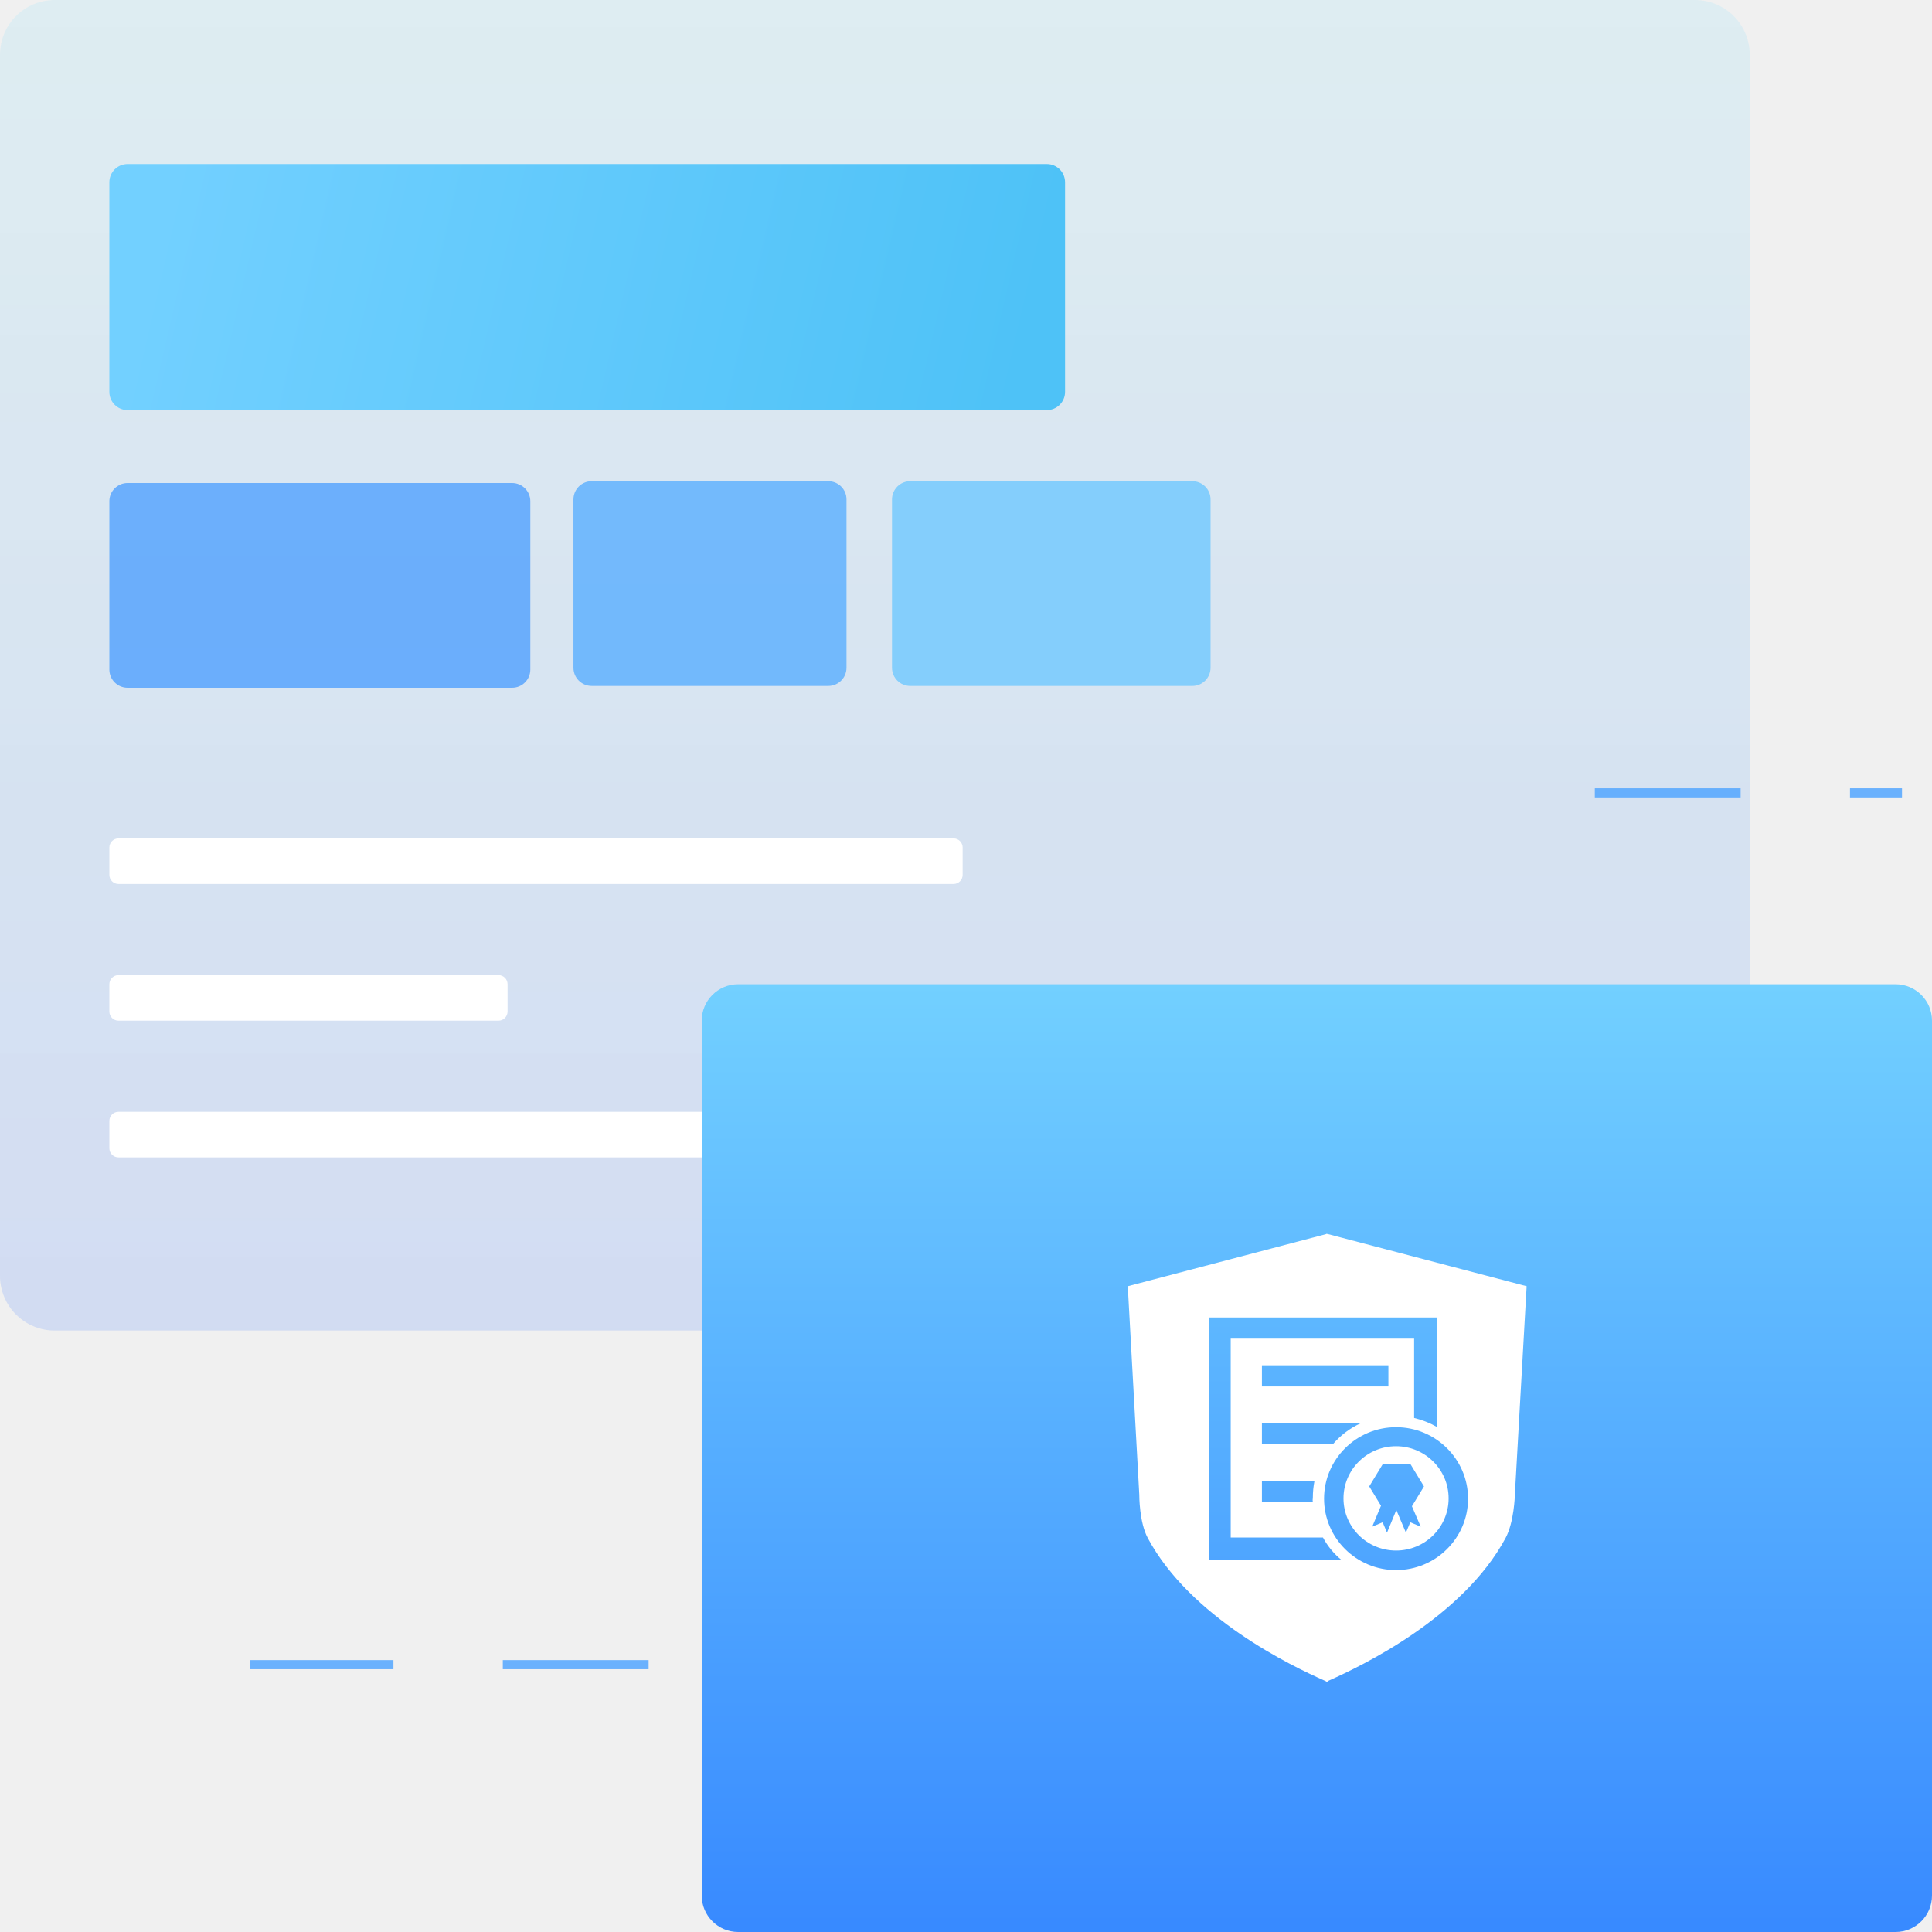
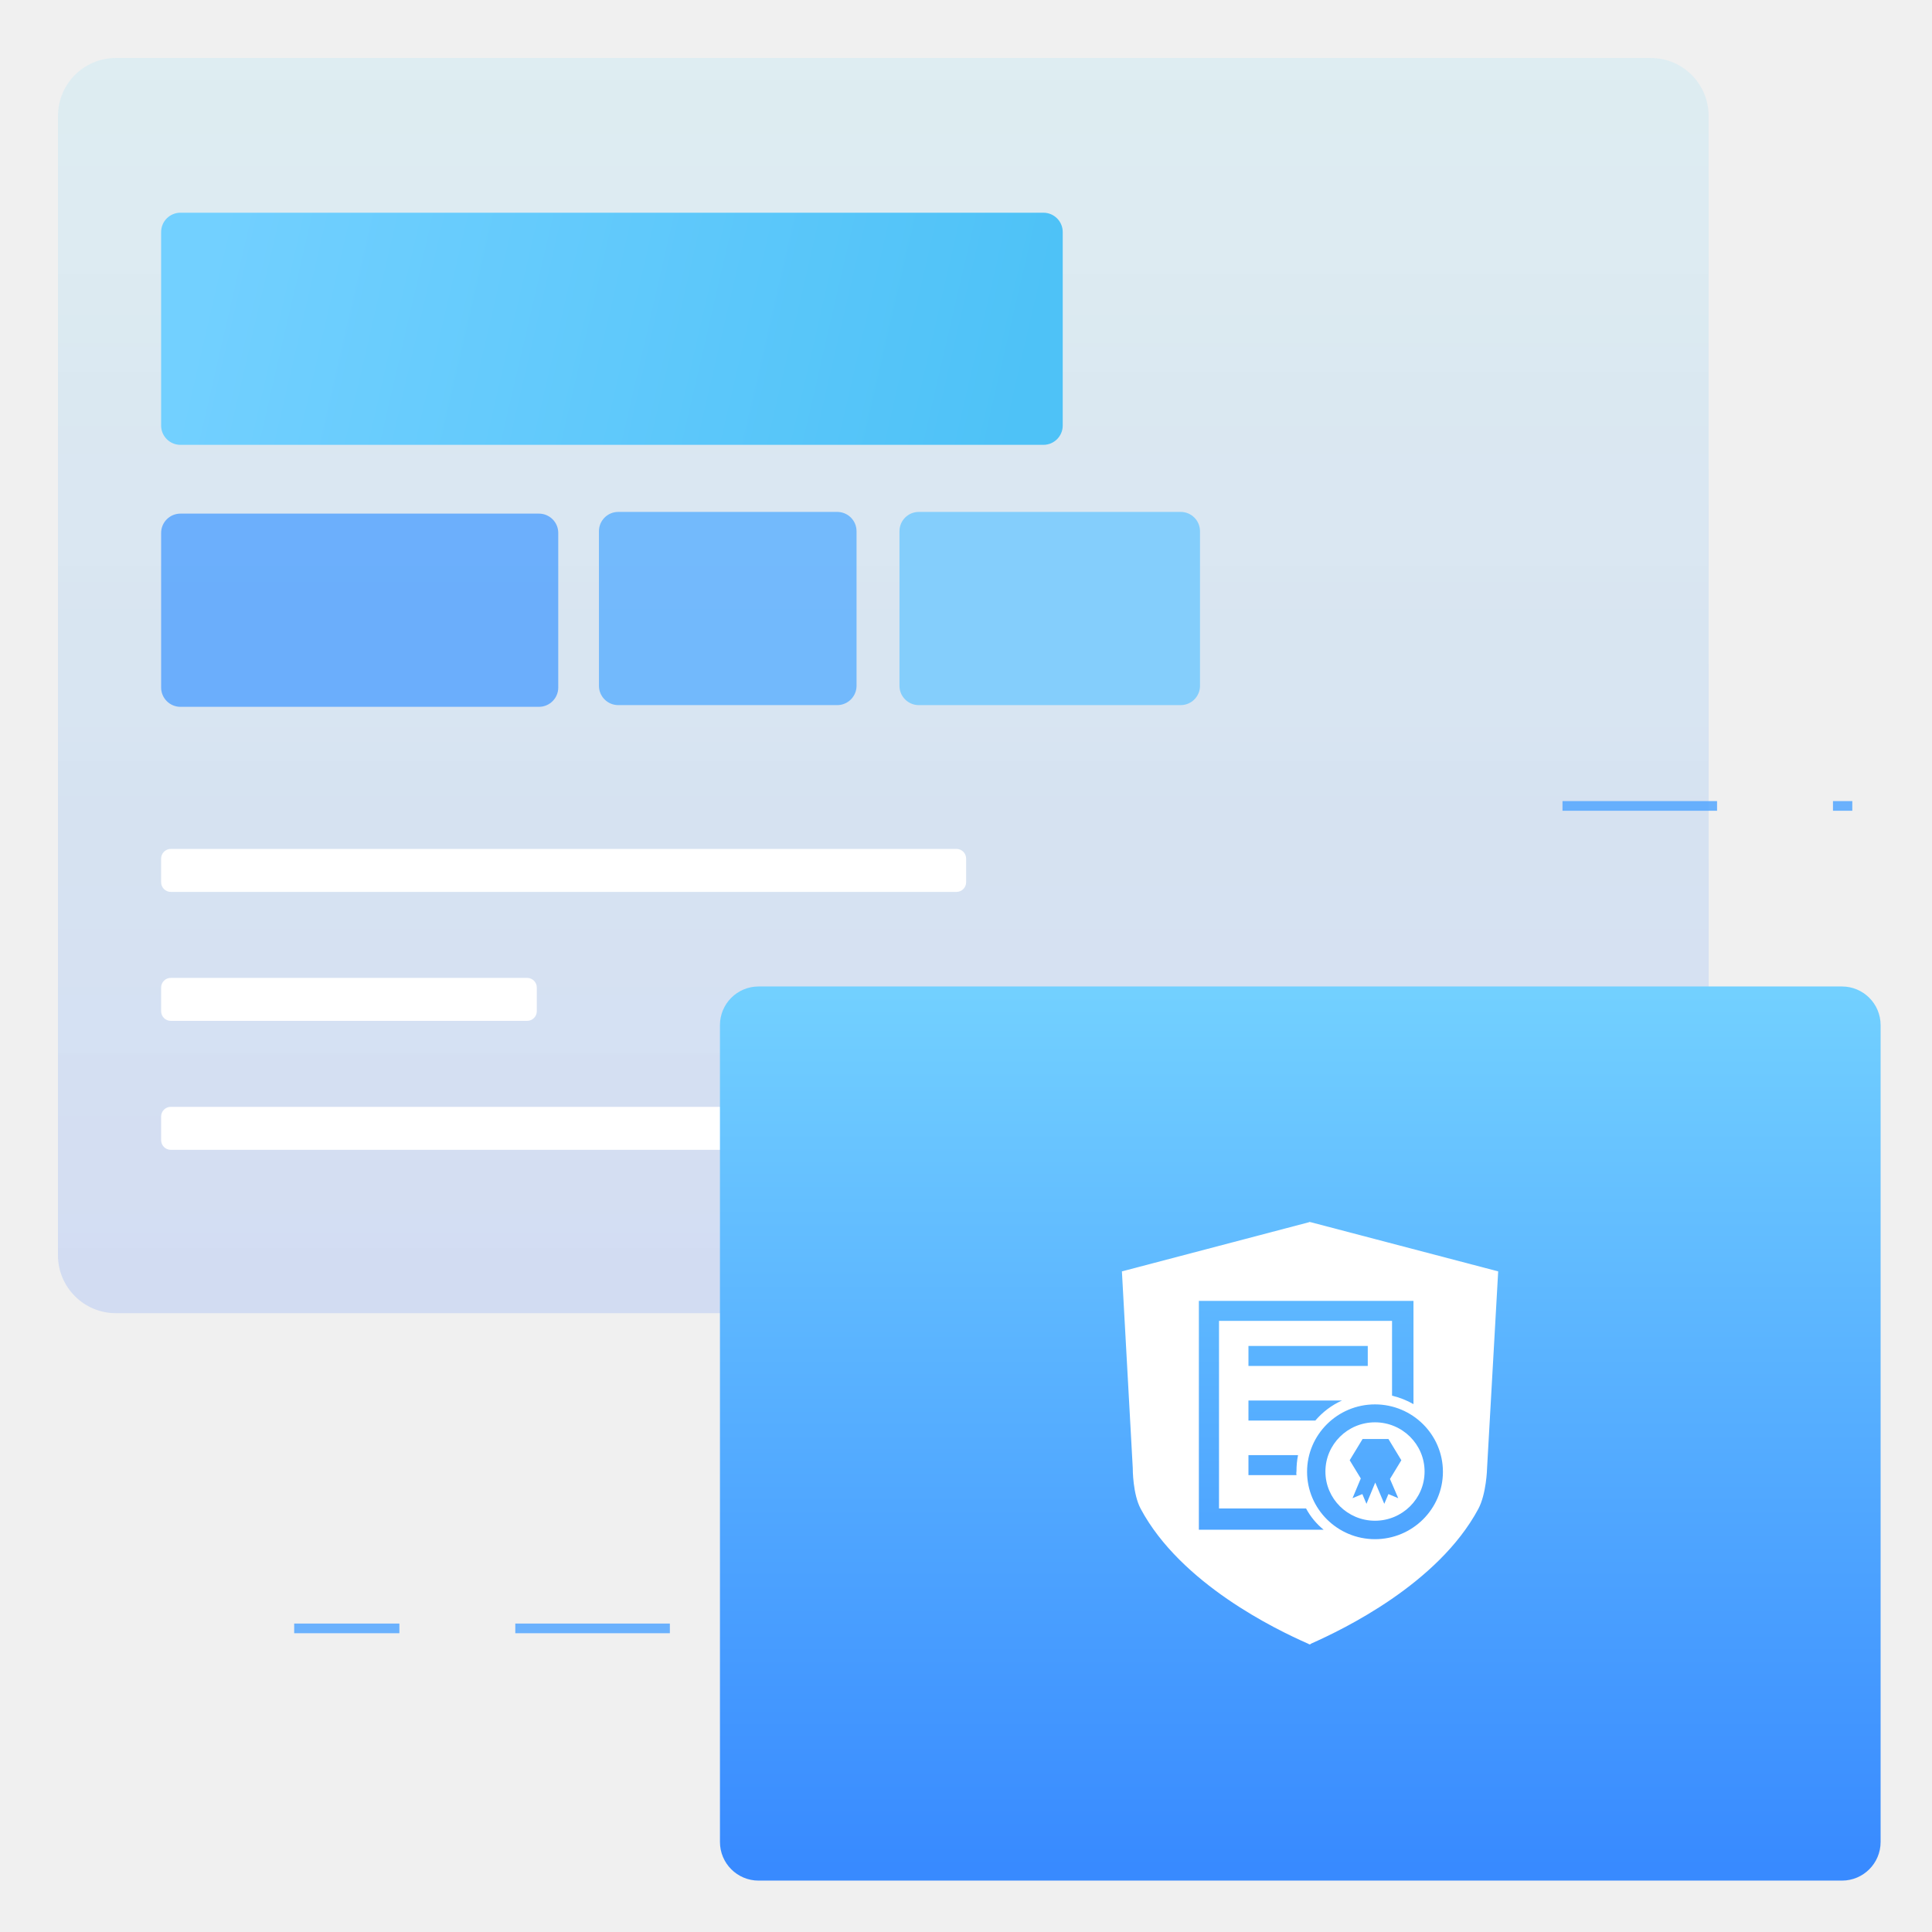
- <svg xmlns="http://www.w3.org/2000/svg" width="212px" height="212px" viewBox="0 0 212 212" version="1.1">
+ <svg xmlns="http://www.w3.org/2000/svg" width="200px" height="200px" viewBox="0 0 200 200" version="1.1">
  <defs>
    <linearGradient x1="50%" y1="0%" x2="50%" y2="100%" id="linearGradient-1">
      <stop stop-color="#77DCFD" stop-opacity="0.244" offset="0%" />
      <stop stop-color="#427AF9" stop-opacity="0.295" offset="100%" />
    </linearGradient>
    <linearGradient x1="4.112%" y1="46.686%" x2="97.209%" y2="52.216%" id="linearGradient-2">
      <stop stop-color="#72D0FF" offset="0%" />
      <stop stop-color="#4EC2F7" offset="100%" />
    </linearGradient>
    <linearGradient x1="50%" y1="0.422%" x2="50%" y2="98.899%" id="linearGradient-3">
      <stop stop-color="#72D0FF" offset="0%" />
      <stop stop-color="#388AFF" offset="99.947%" />
    </linearGradient>
  </defs>
  <g id="产品" stroke="none" stroke-width="1" fill="none" fill-rule="evenodd">
-     <g id="基础服务-证书02✅" transform="translate(-370, -4492)">
-       <g id="编组-12" transform="translate(370, 4492)">
-         <rect id="矩形" fill="url(#linearGradient-1)" opacity="0.6" x="0" y="0" width="192" height="146" rx="6" />
-         <rect id="矩形" fill="url(#linearGradient-2)" x="12" y="18" width="104.869" height="27" rx="2" />
-         <rect id="矩形备份-3" fill="#479CFF" opacity="0.748" x="12" y="53" width="46.192" height="22.472" rx="2" />
-         <rect id="矩形备份-4" fill="#55ADFF" opacity="0.776" x="62.924" y="52.801" width="29.963" height="22.472" rx="2" />
-         <rect id="矩形备份-5" fill="#6AC7FF" opacity="0.762" x="97.88" y="52.801" width="34.956" height="22.472" rx="2" />
-         <rect id="矩形" fill="#FFFFFF" x="12" y="107" width="43.696" height="5" rx="1" />
-         <rect id="矩形备份-6" fill="#FFFFFF" x="12" y="92" width="93.633" height="5" rx="1" />
-         <rect id="矩形备份-2" fill="#FFFFFF" x="12" y="122" width="118.602" height="5" rx="1" />
-         <rect id="矩形" fill="url(#linearGradient-3)" x="77" y="108" width="135" height="104" rx="4" />
-         <g id="cas-SSL服务" transform="translate(115, 130)" fill-rule="nonzero">
-           <rect id="矩形" fill="#000000" opacity="0" x="0" y="0" width="59.925" height="59.925" />
-           <path d="M30.711,5.416 L30.531,5.387 L30.531,5.416 L8.753,11.139 L10.015,34.002 C10.015,34.151 10.015,37.042 10.946,38.771 C15.632,47.504 26.716,52.81 30.291,54.39 C30.291,54.39 30.411,54.449 30.501,54.479 L30.501,54.539 C30.531,54.539 30.561,54.509 30.591,54.509 C30.621,54.509 30.681,54.539 30.681,54.539 L30.681,54.479 C30.771,54.449 30.831,54.39 30.861,54.39 C34.406,52.81 45.52,47.504 50.206,38.771 C51.137,37.042 51.227,34.151 51.227,34.002 L52.519,11.139 L30.711,5.416 Z M17.705,41.185 L17.705,14.567 L42.666,14.567 L42.666,26.58 C41.885,26.132 41.044,25.805 40.173,25.596 L40.173,16.892 L20.048,16.892 L20.048,38.711 L30.17,38.711 C30.681,39.665 31.372,40.5 32.213,41.185 L17.705,41.185 Z M29.059,34.836 L23.472,34.836 L23.472,32.511 L29.239,32.511 C29.119,33.107 29.059,33.733 29.059,34.359 C29.029,34.538 29.029,34.687 29.059,34.836 Z M23.472,28.487 L23.472,26.162 L34.346,26.162 C33.144,26.699 32.093,27.504 31.252,28.487 L23.472,28.487 Z M23.472,22.138 L23.472,19.813 L37.35,19.813 L37.35,22.138 L23.472,22.138 Z M38.191,42.288 C33.835,42.288 30.291,38.771 30.291,34.449 C30.291,30.127 33.835,26.609 38.191,26.609 C42.546,26.609 46.091,30.127 46.091,34.449 C46.091,38.771 42.546,42.288 38.191,42.288 L38.191,42.288 Z M38.191,28.696 C35.007,28.696 32.423,31.259 32.423,34.419 C32.423,37.578 35.007,40.142 38.191,40.142 C41.375,40.142 43.958,37.578 43.958,34.419 C43.958,31.259 41.375,28.696 38.191,28.696 Z M40.894,37.519 L39.753,37.042 L39.272,38.175 L38.221,35.701 L37.199,38.175 L36.719,37.042 L35.577,37.519 L36.538,35.224 L35.247,33.107 L36.749,30.633 L39.753,30.633 L41.254,33.107 L39.933,35.283 L40.894,37.519 L40.894,37.519 Z" id="形状" fill="#FFFFFF" />
+     <g id="基础服务-证书02✅" transform="translate(-372, -4498)">
+       <g id="编组-33" transform="translate(372, 4498)">
+         <rect id="矩形" fill="#D8D8D8" opacity="0" x="0" y="0" width="200" height="200" />
+         <g id="编组-32" transform="translate(6, 6)">
+           <g id="编组-12">
+             <rect id="矩形" fill="url(#linearGradient-1)" opacity="0.6" x="0" y="0" width="170.879" height="129.939" rx="6" />
+             <rect id="矩形" fill="url(#linearGradient-2)" x="10.68" y="16.02" width="93.333" height="24.03" rx="2" />
+             <rect id="矩形备份-3" fill="#479CFF" opacity="0.748" x="10.68" y="47.17" width="41.111" height="20" rx="2" />
+             <rect id="矩形备份-4" fill="#55ADFF" opacity="0.776" x="56.002" y="46.993" width="26.667" height="20" rx="2" />
+             <rect id="矩形备份-5" fill="#6AC7FF" opacity="0.762" x="87.113" y="46.993" width="31.111" height="20" rx="2" />
+             <rect id="矩形" fill="#FFFFFF" x="10.68" y="95.23" width="38.889" height="4.45" rx="1" />
+             <rect id="矩形备份-6" fill="#FFFFFF" x="10.68" y="81.88" width="83.333" height="4.45" rx="1" />
+             <rect id="矩形备份-2" fill="#FFFFFF" x="10.68" y="108.58" width="105.556" height="4.45" rx="1" />
+           </g>
+           <g id="编组-31" transform="translate(68.52973, 96.11962)">
+             <rect id="矩形" fill="url(#linearGradient-3)" x="0" y="0" width="120.15" height="92.56" rx="4" />
+             <g id="cas-SSL服务" transform="translate(33.81987, 19.57992)" fill-rule="nonzero">
+               <rect id="矩形" fill="#000000" opacity="0" x="0" y="0" width="53.333" height="53.333" />
+               <path d="M27.333,4.821 L27.172,4.794 L27.172,4.821 L7.79,9.914 L8.913,30.261 C8.913,30.394 8.913,32.967 9.742,34.506 C13.912,42.279 23.777,47.001 26.958,48.407 C26.958,48.407 27.065,48.46 27.146,48.486 L27.146,48.539 C27.172,48.539 27.199,48.513 27.226,48.513 C27.253,48.513 27.306,48.539 27.306,48.539 L27.306,48.486 C27.386,48.46 27.44,48.407 27.466,48.407 C30.621,47.001 40.513,42.279 44.683,34.506 C45.512,32.967 45.592,30.394 45.592,30.261 L46.742,9.914 L27.333,4.821 Z M15.757,36.655 L15.757,12.965 L37.973,12.965 L37.973,23.656 C37.278,23.258 36.529,22.966 35.754,22.78 L35.754,15.034 L17.842,15.034 L17.842,34.453 L26.852,34.453 C27.306,35.302 27.921,36.044 28.669,36.655 L15.757,36.655 Z M25.862,31.004 L20.89,31.004 L20.89,28.935 L26.023,28.935 C25.916,29.465 25.862,30.023 25.862,30.58 C25.836,30.739 25.836,30.871 25.862,31.004 Z M20.89,25.354 L20.89,23.284 L30.568,23.284 C29.498,23.762 28.563,24.478 27.814,25.354 L20.89,25.354 Z M20.89,19.703 L20.89,17.634 L33.241,17.634 L33.241,19.703 L20.89,19.703 Z M33.989,37.636 C30.113,37.636 26.958,34.506 26.958,30.659 C26.958,26.813 30.113,23.682 33.989,23.682 C37.866,23.682 41.021,26.813 41.021,30.659 C41.021,34.506 37.866,37.636 33.989,37.636 L33.989,37.636 Z M33.989,25.539 C31.156,25.539 28.857,27.821 28.857,30.633 C28.857,33.445 31.156,35.726 33.989,35.726 C36.823,35.726 39.122,33.445 39.122,30.633 C39.122,27.821 36.823,25.539 33.989,25.539 Z M36.396,33.392 L35.38,32.967 L34.952,33.975 L34.016,31.773 L33.107,33.975 L32.68,32.967 L31.664,33.392 L32.519,31.349 L31.37,29.465 L32.706,27.264 L35.38,27.264 L36.716,29.465 L35.54,31.402 L36.396,33.392 L36.396,33.392 Z" id="形状" fill="#FFFFFF" />
+             </g>
+           </g>
+           <line x1="63.343" y1="162.571" x2="24.454" y2="162.571" id="路径-8" stroke-opacity="0.851" stroke="#52A6FF" stroke-dasharray="16,12" />
+           <line x1="155.749" y1="77.43" x2="185.749" y2="77.43" id="路径-7" stroke-opacity="0.851" stroke="#52A6FF" stroke-dasharray="16,12" />
        </g>
-         <line x1="71.172" y1="182.664" x2="27.476" y2="182.664" id="路径-8" stroke-opacity="0.851" stroke="#52A6FF" stroke-dasharray="16,12" />
-         <line x1="175" y1="87" x2="208.708" y2="87" id="路径-7" stroke-opacity="0.851" stroke="#52A6FF" stroke-dasharray="16,12" />
      </g>
    </g>
  </g>
</svg>
